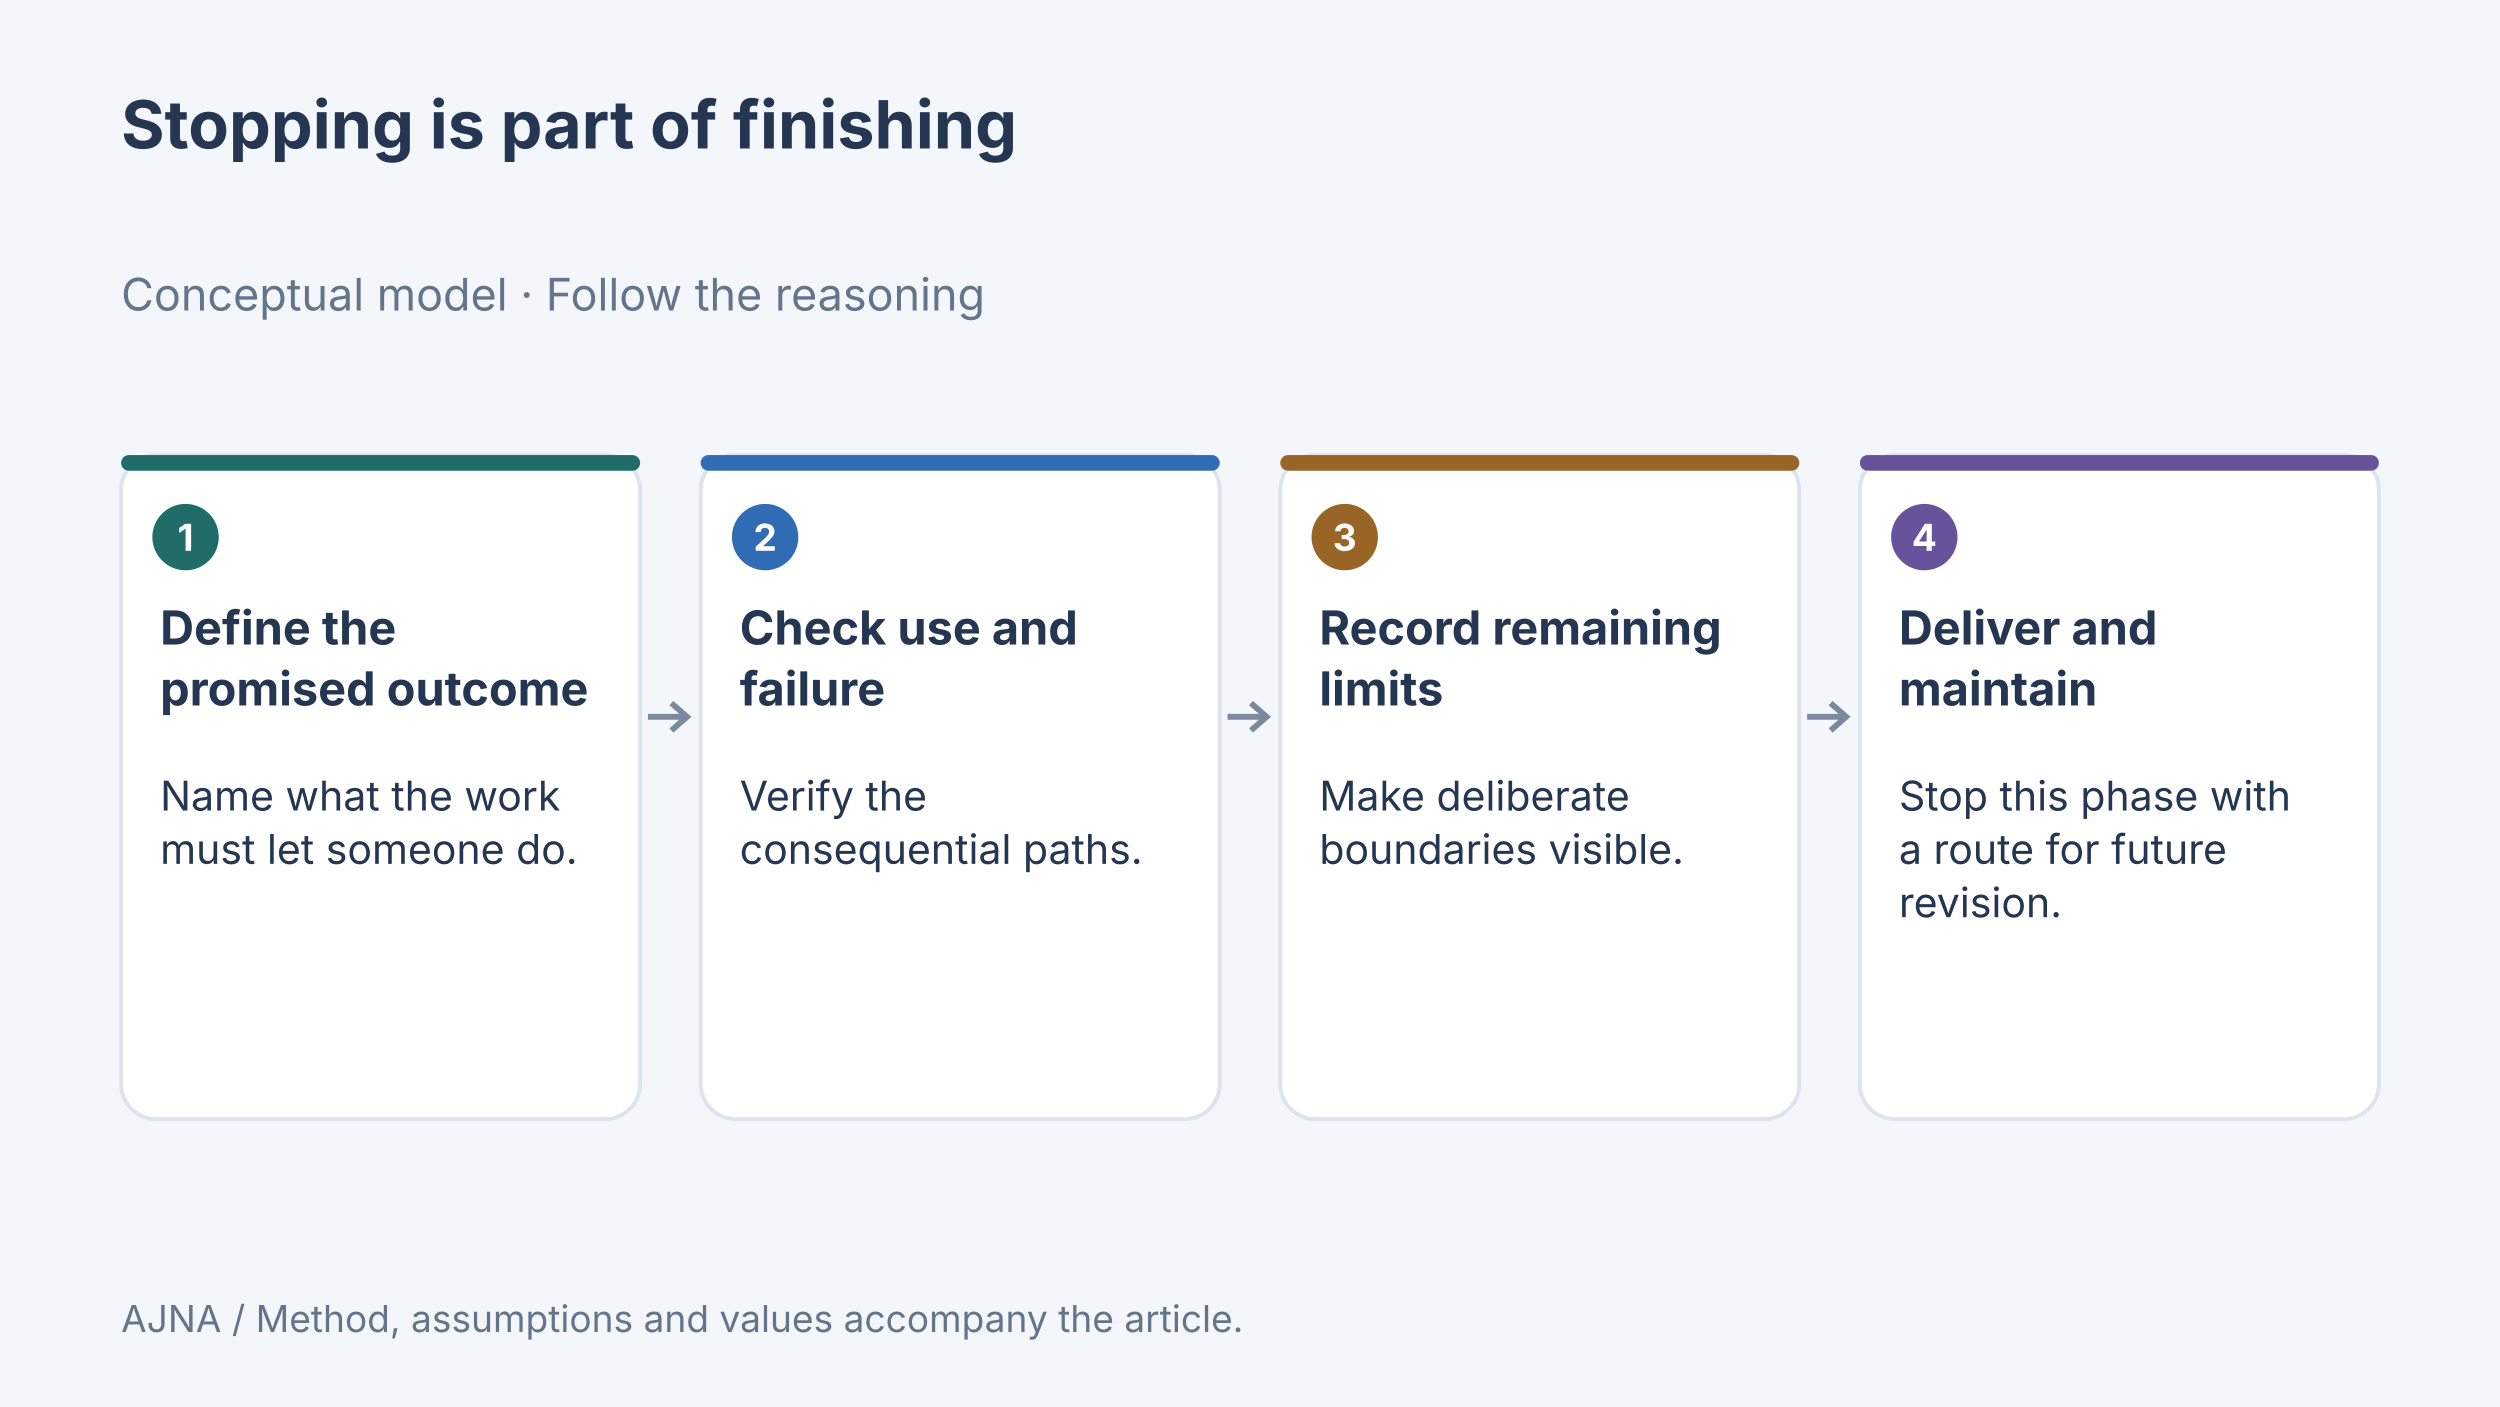
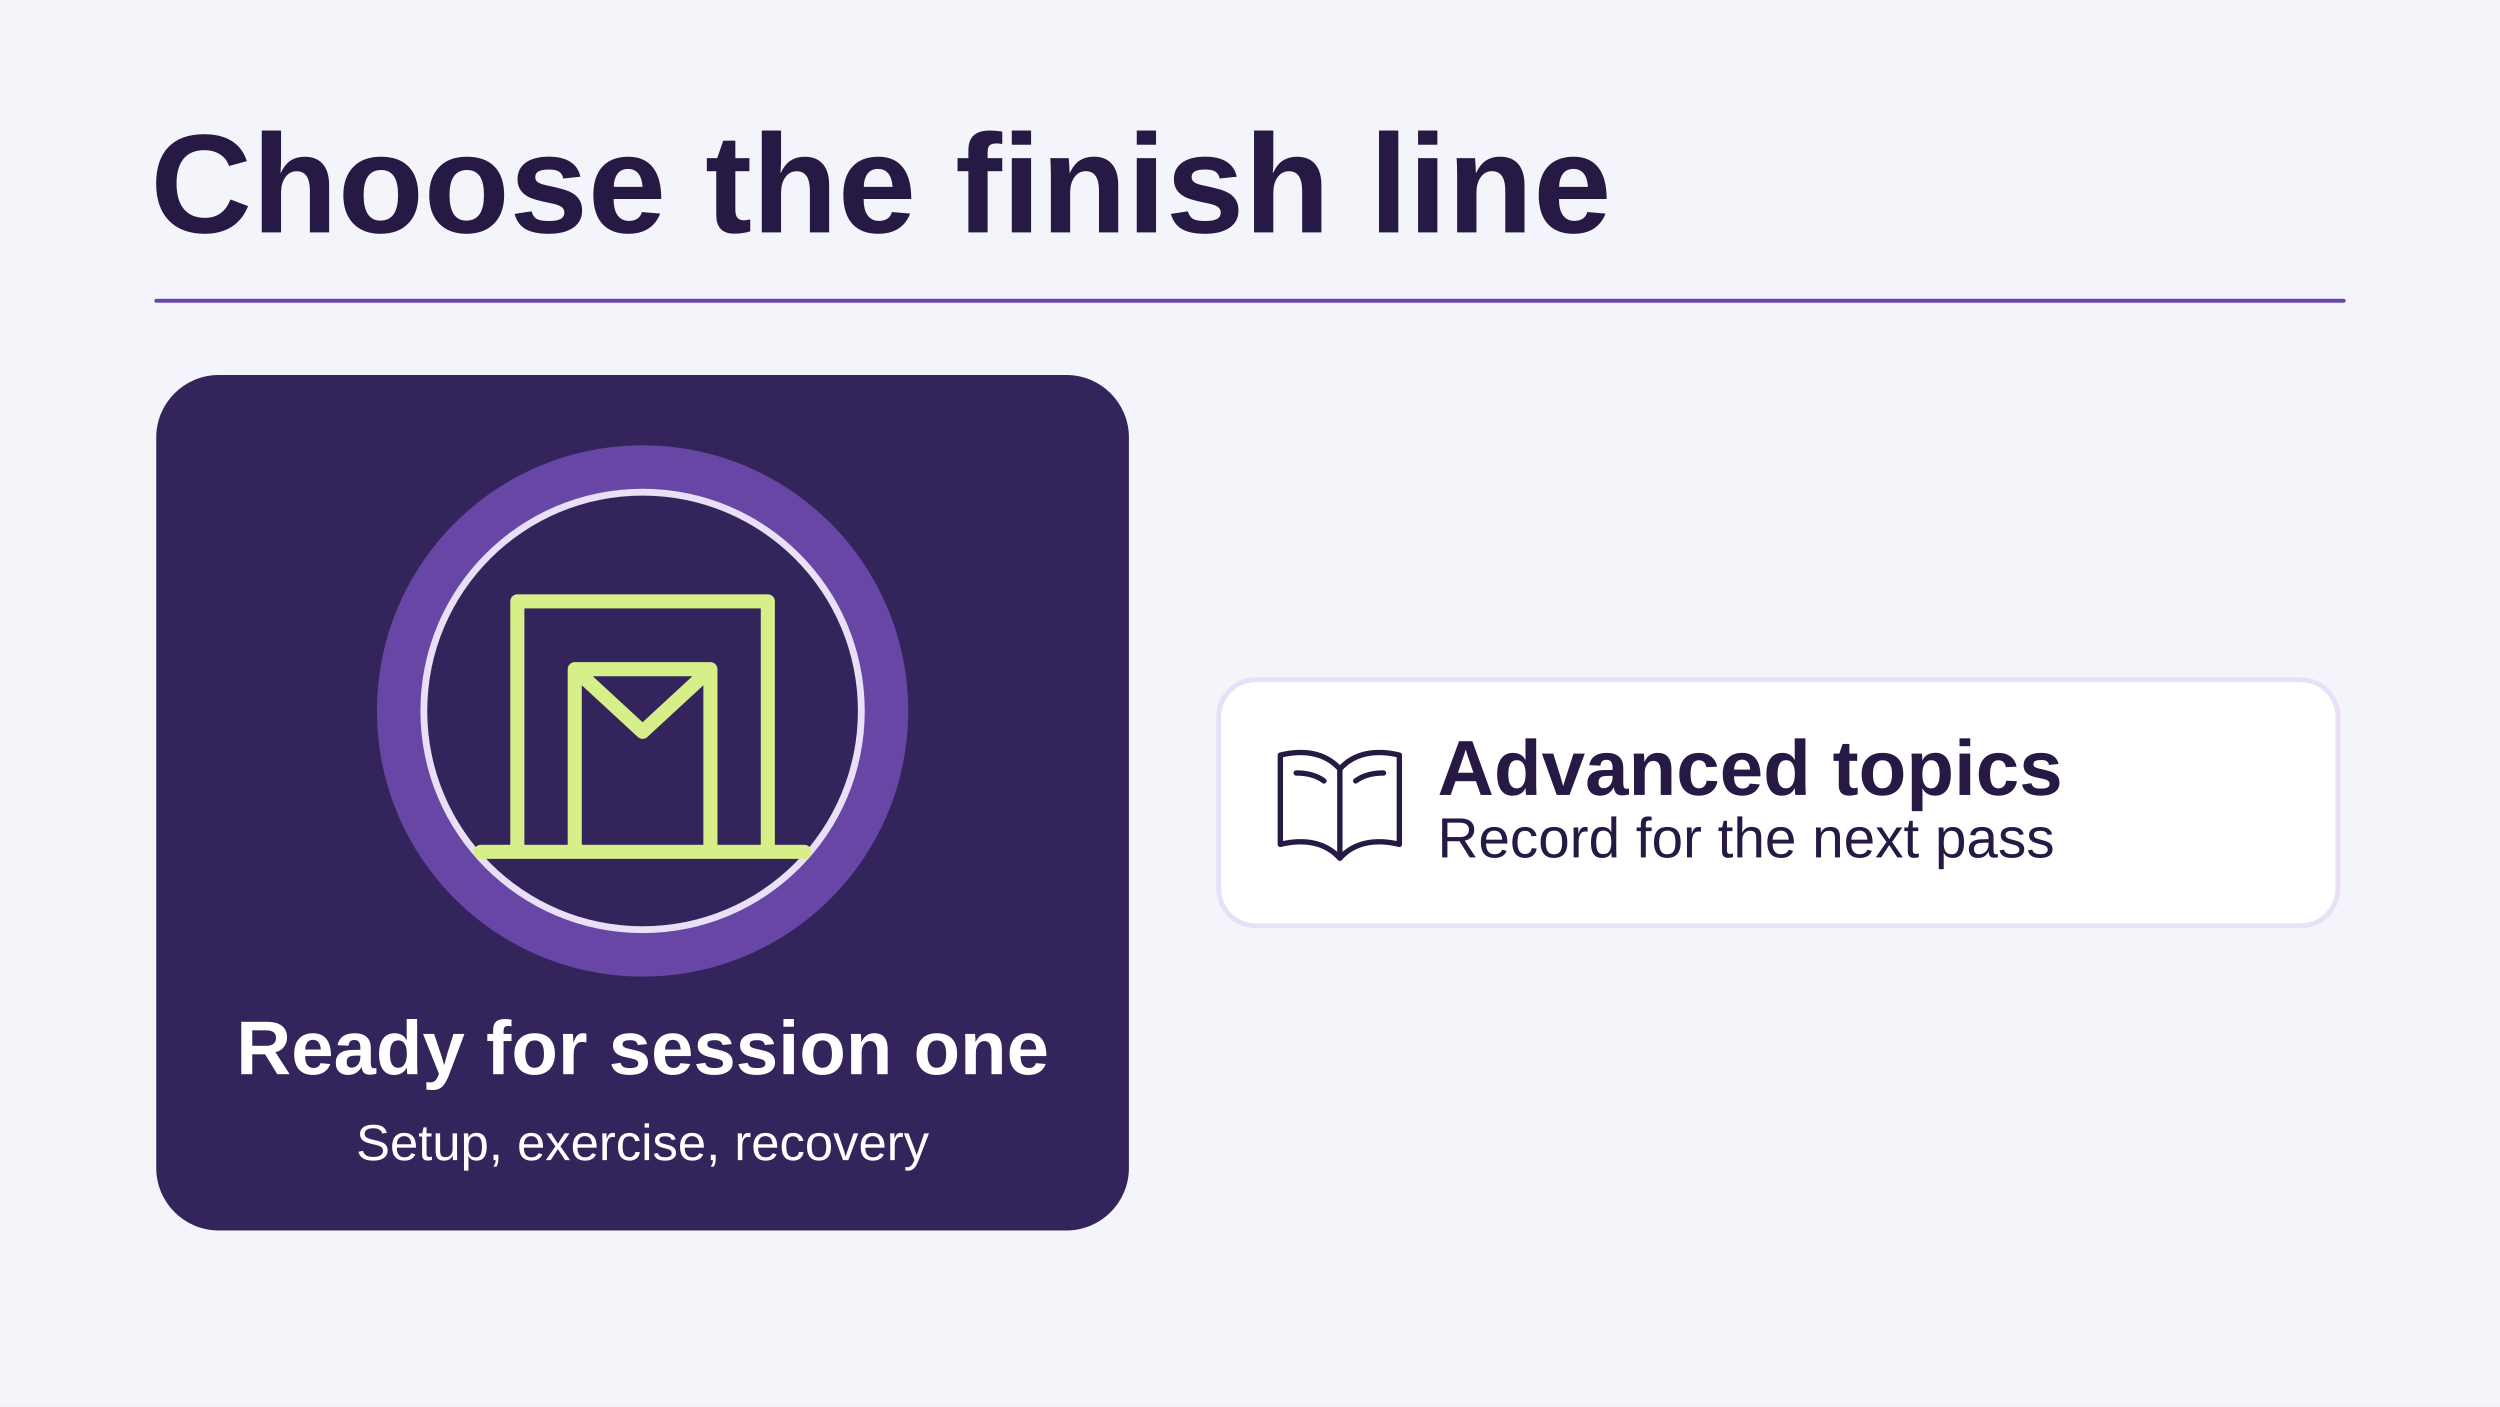
- <svg xmlns="http://www.w3.org/2000/svg" width="1280" height="720" viewBox="0 0 1280 720" data-article-art="knowing-when-to-stop" role="img" aria-label="Concept diagram: Define the promised outcome — Name what the work must let someone do.; Check use and failure — Verify the consequential paths.; Record remaining limits — Make deliberate boundaries visible.; Deliver and maintain — Stop this phase with a route for future revision..">
-   <rect x="-1280" y="-720" width="3840" height="2160" fill="#f3f6fa" />
-   <g font-family="Inter, sans-serif">
-     <text x="62" y="76" font-size="34" font-weight="700" fill="#243651" text-anchor="start">
-       <tspan x="62" dy="0">Stopping is part of finishing</tspan>
-     </text>
-     <text x="62" y="159" font-size="23" font-weight="400" fill="#64748b" text-anchor="start">
-       <tspan x="62" dy="0">Conceptual model · Follow the reasoning</tspan>
-     </text>
-     <rect x="62" y="233" width="265.75" height="340" rx="18" fill="#fff" stroke="#dce4ed" stroke-width="2" />
-     <rect x="62" y="233" width="265.75" height="8" rx="4" fill="#206c68" />
-     <circle cx="95" cy="275" r="17" fill="#206c68" />
-     <text x="95" y="282" font-size="19" font-weight="700" fill="#fff" text-anchor="middle">
-       <tspan x="95" dy="0">1</tspan>
-     </text>
-     <text x="82" y="330" font-size="24" font-weight="700" fill="#243651" text-anchor="start">
-       <tspan x="82" dy="0">Define the</tspan>
-       <tspan x="82" dy="31.2">promised outcome</tspan>
-     </text>
-     <text x="82" y="415" font-size="21" font-weight="400" fill="#243651" text-anchor="start">
-       <tspan x="82" dy="0">Name what the work</tspan>
-       <tspan x="82" dy="27.3">must let someone do.</tspan>
-     </text>
-     <path d="M331.75 367H351.75m-8 -7 8 7-8 7" fill="none" stroke="#7b899e" stroke-width="3" />
-     <rect x="358.75" y="233" width="265.75" height="340" rx="18" fill="#fff" stroke="#dce4ed" stroke-width="2" />
-     <rect x="358.75" y="233" width="265.75" height="8" rx="4" fill="#306cb3" />
-     <circle cx="391.75" cy="275" r="17" fill="#306cb3" />
-     <text x="391.75" y="282" font-size="19" font-weight="700" fill="#fff" text-anchor="middle">
-       <tspan x="391.75" dy="0">2</tspan>
-     </text>
-     <text x="378.75" y="330" font-size="24" font-weight="700" fill="#243651" text-anchor="start">
-       <tspan x="378.75" dy="0">Check use and</tspan>
-       <tspan x="378.75" dy="31.2">failure</tspan>
-     </text>
-     <text x="378.75" y="415" font-size="21" font-weight="400" fill="#243651" text-anchor="start">
-       <tspan x="378.75" dy="0">Verify the</tspan>
-       <tspan x="378.75" dy="27.3">consequential paths.</tspan>
-     </text>
-     <path d="M628.5 367H648.5m-8 -7 8 7-8 7" fill="none" stroke="#7b899e" stroke-width="3" />
-     <rect x="655.5" y="233" width="265.75" height="340" rx="18" fill="#fff" stroke="#dce4ed" stroke-width="2" />
-     <rect x="655.5" y="233" width="265.75" height="8" rx="4" fill="#986527" />
-     <circle cx="688.5" cy="275" r="17" fill="#986527" />
-     <text x="688.5" y="282" font-size="19" font-weight="700" fill="#fff" text-anchor="middle">
-       <tspan x="688.5" dy="0">3</tspan>
-     </text>
-     <text x="675.5" y="330" font-size="24" font-weight="700" fill="#243651" text-anchor="start">
-       <tspan x="675.5" dy="0">Record remaining</tspan>
-       <tspan x="675.5" dy="31.2">limits</tspan>
-     </text>
-     <text x="675.5" y="415" font-size="21" font-weight="400" fill="#243651" text-anchor="start">
-       <tspan x="675.5" dy="0">Make deliberate</tspan>
-       <tspan x="675.5" dy="27.3">boundaries visible.</tspan>
-     </text>
-     <path d="M925.25 367H945.25m-8 -7 8 7-8 7" fill="none" stroke="#7b899e" stroke-width="3" />
-     <rect x="952.25" y="233" width="265.75" height="340" rx="18" fill="#fff" stroke="#dce4ed" stroke-width="2" />
-     <rect x="952.25" y="233" width="265.75" height="8" rx="4" fill="#67529b" />
-     <circle cx="985.25" cy="275" r="17" fill="#67529b" />
-     <text x="985.25" y="282" font-size="19" font-weight="700" fill="#fff" text-anchor="middle">
-       <tspan x="985.25" dy="0">4</tspan>
-     </text>
-     <text x="972.25" y="330" font-size="24" font-weight="700" fill="#243651" text-anchor="start">
-       <tspan x="972.25" dy="0">Deliver and</tspan>
-       <tspan x="972.25" dy="31.2">maintain</tspan>
-     </text>
-     <text x="972.25" y="415" font-size="21" font-weight="400" fill="#243651" text-anchor="start">
-       <tspan x="972.25" dy="0">Stop this phase with</tspan>
-       <tspan x="972.25" dy="27.3">a route for future</tspan>
-       <tspan x="972.25" dy="27.3">revision.</tspan>
-     </text>
-     <text x="62" y="682" font-size="19" font-weight="400" fill="#64748b" text-anchor="start">
-       <tspan x="62" dy="0">AJNA / Method, assumptions and values accompany the article.</tspan>
-     </text>
-   </g>
+ <svg xmlns="http://www.w3.org/2000/svg" data-article-art="knowing-when-to-stop" role="img" aria-label="A training handout passes a readiness gate for setup, one working exercise, and expected failures while advanced material waits." width="1280" height="720" viewBox="0 0 1280 720">
+   <svg width="100%" height="100%" viewBox="0 0 1280 720" preserveAspectRatio="xMidYMid slice" role="img" aria-label="A training handout passes a readiness gate for setup, one working exercise, and expected failures while advanced material waits.">
+     <defs>
+       <marker id="head" markerWidth="13" markerHeight="13" refX="11" refY="6.5" orient="auto" markerUnits="userSpaceOnUse">
+         <path d="M0 0L13 6.5 0 13Z" fill="#6746A5" />
+       </marker>
+     </defs>
+     <rect x="0" y="0" width="1280" height="720" rx="0" fill="#F4F4FB" stroke="none" stroke-width="2.5" />
+     <g font-family="Arial, Helvetica, sans-serif">
+       <text x="77" y="119" text-anchor="start" fill="#261944" font-size="72" font-weight="700">Choose the finish line</text>
+       <path d="M80 154H1200" fill="none" stroke="#6746A5" stroke-width="2" stroke-linejoin="round" stroke-linecap="round" />
+       <rect x="80" y="192" width="498" height="438" rx="32" fill="#33255B" stroke="none" stroke-width="2.5" />
+       <circle cx="329" cy="364" r="136" fill="#6746A5" stroke="none" stroke-width="3.5" />
+       <circle cx="329" cy="364" r="112" fill="#33255B" stroke="#E9DFF7" stroke-width="3.5" />
+       <g transform="translate(329 364) scale(2.671875)" fill="none" stroke="#D6EF89" stroke-width="2.7" stroke-linecap="round" stroke-linejoin="round">
+         <path d="M-24 27v-48h48v48M-13 27v-35H13v35M-31 27H31M-13-8l13 12L13-8" />
+       </g>
+       <text x="329" y="550" text-anchor="middle" fill="#FFFFFF" font-size="39" font-weight="700">Ready for session one</text>
+       <text x="329" y="594" text-anchor="middle" fill="#FFFFFF" font-size="26" font-weight="400">Setup, exercise, recovery</text>
+       <rect x="624" y="348" width="573" height="126" rx="19" fill="#FFFFFF" stroke="#E9DFF7" stroke-width="2.5" />
+       <g transform="translate(686 411) scale(1.015625)" fill="none" stroke="#261944" stroke-width="2.7" stroke-linecap="round" stroke-linejoin="round">
+         <path d="M0-17c-7-8-18-10-30-7v45C-18 18-7 20 0 28c7-8 18-10 30-7v-45C18-27 7-25 0-17Zm0 0v45m-22-43c5 0 10 1 14 4m16 0c4-3 9-4 14-4" />
+       </g>
+       <text x="736" y="407" text-anchor="start" fill="#261944" font-size="40" font-weight="700">Advanced topics</text>
+       <text x="736" y="439" text-anchor="start" fill="#261944" font-size="29" font-weight="400">Record for the next pass</text>
+     </g>
+   </svg>
</svg>
